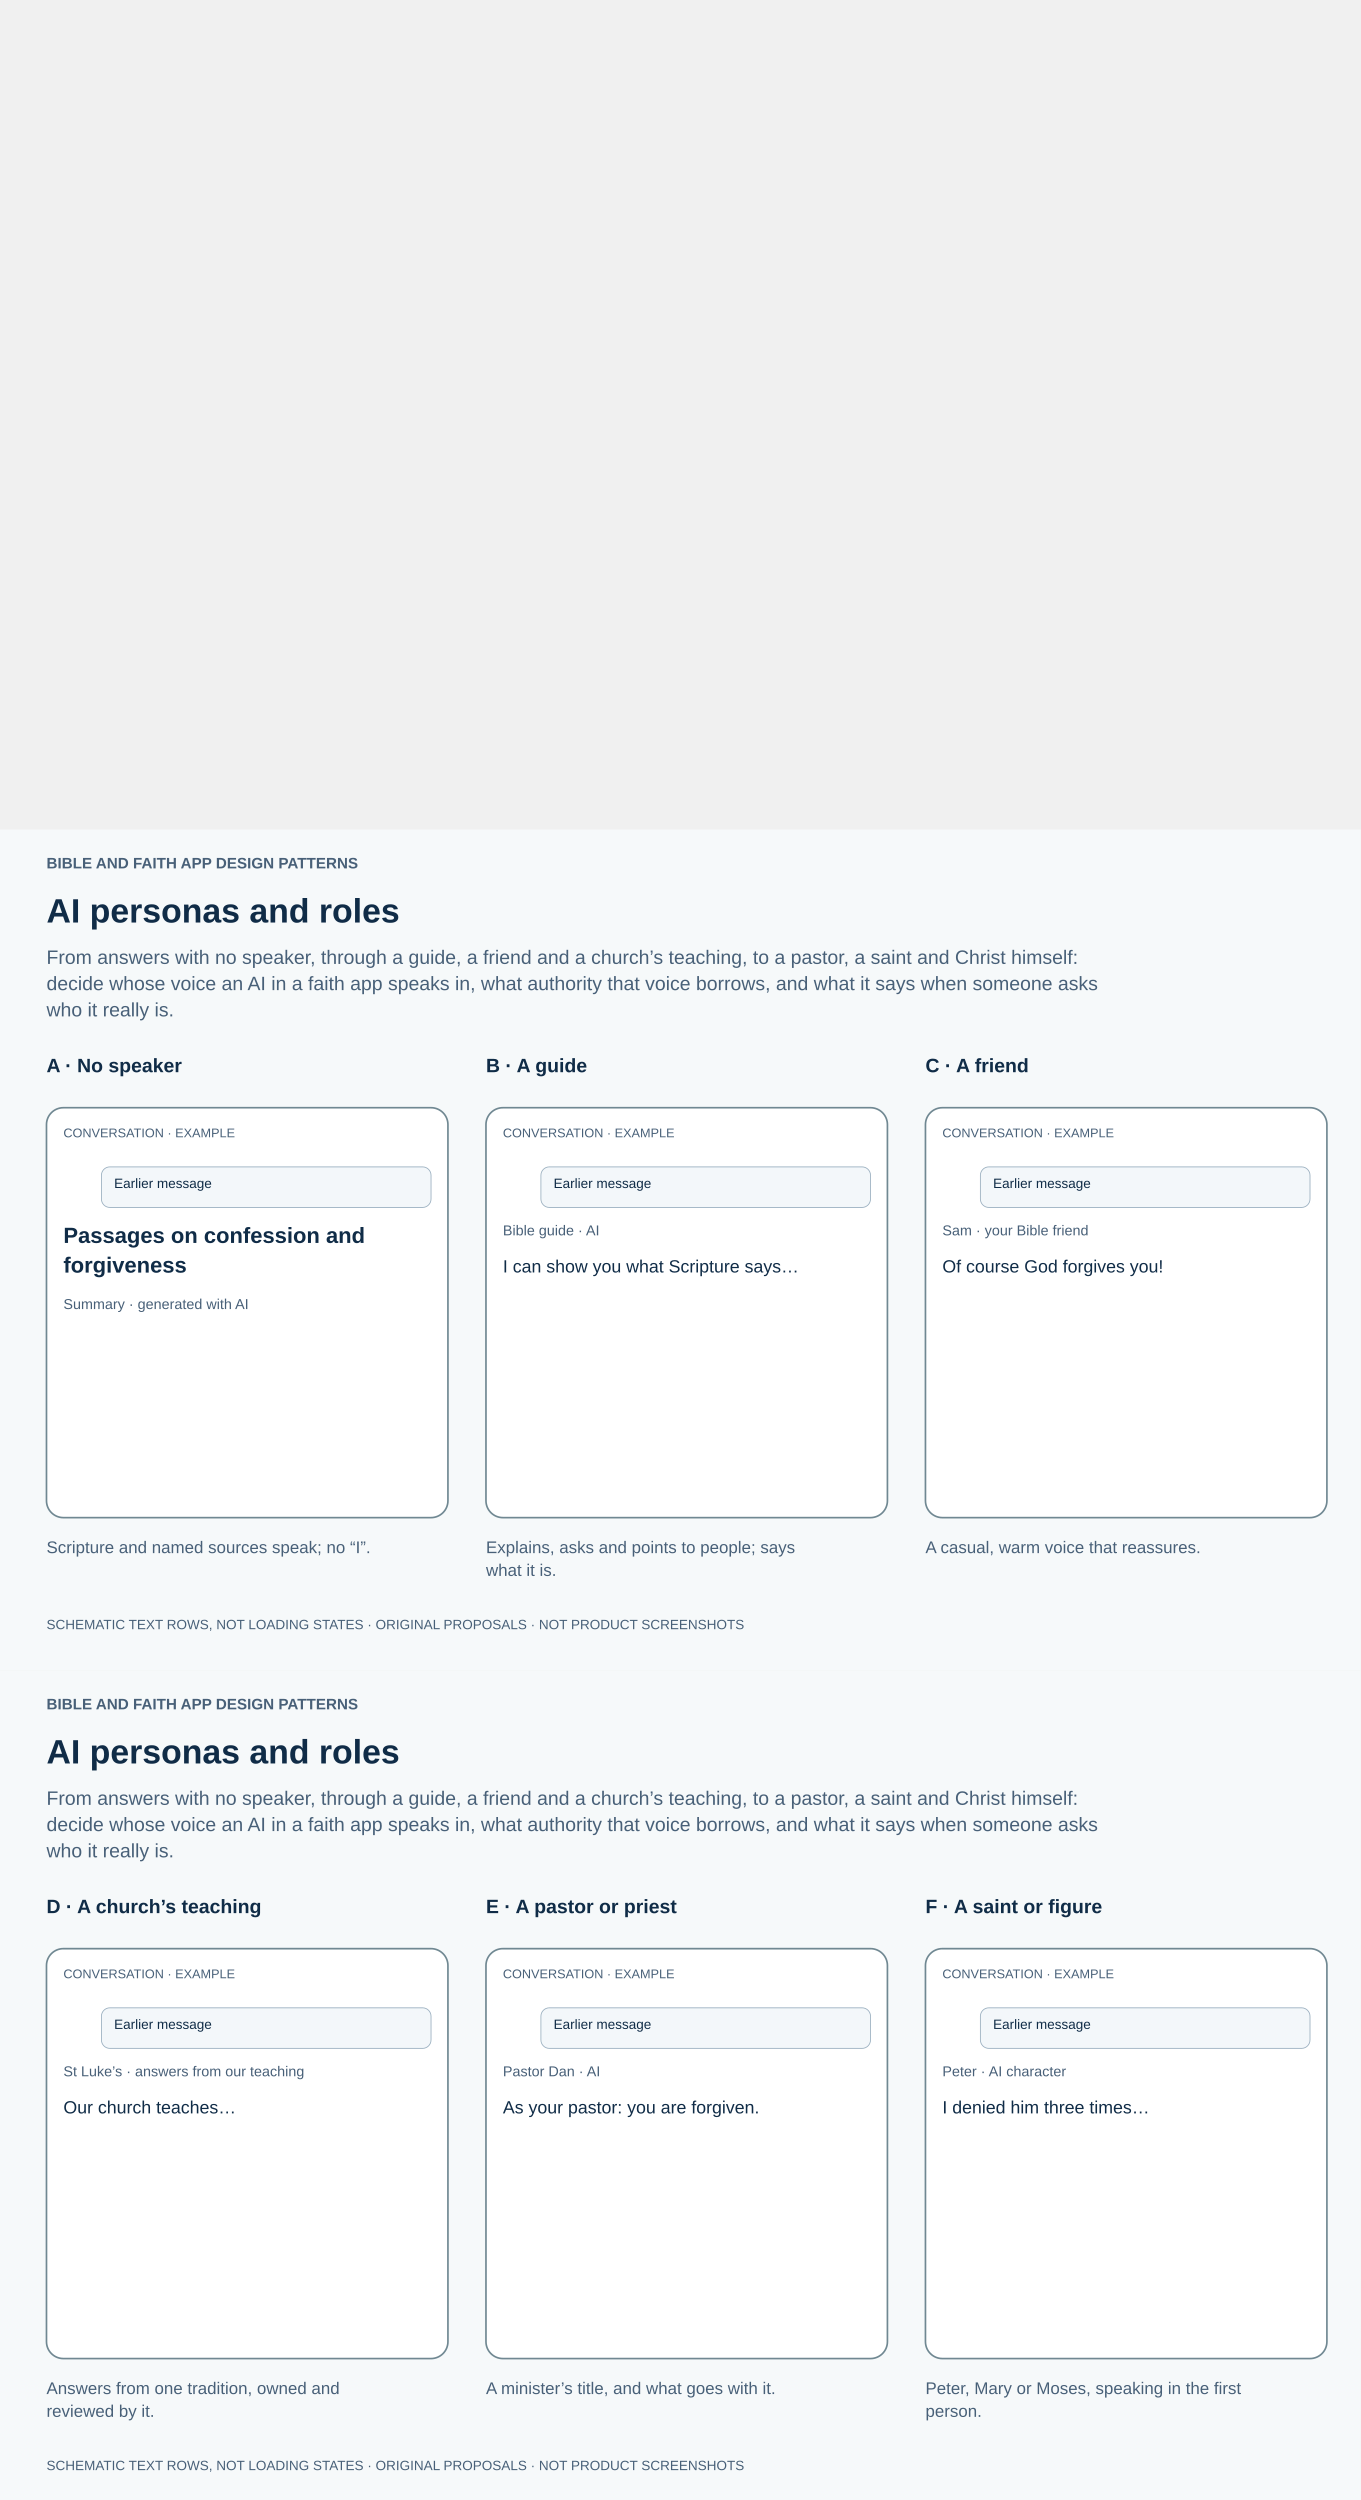
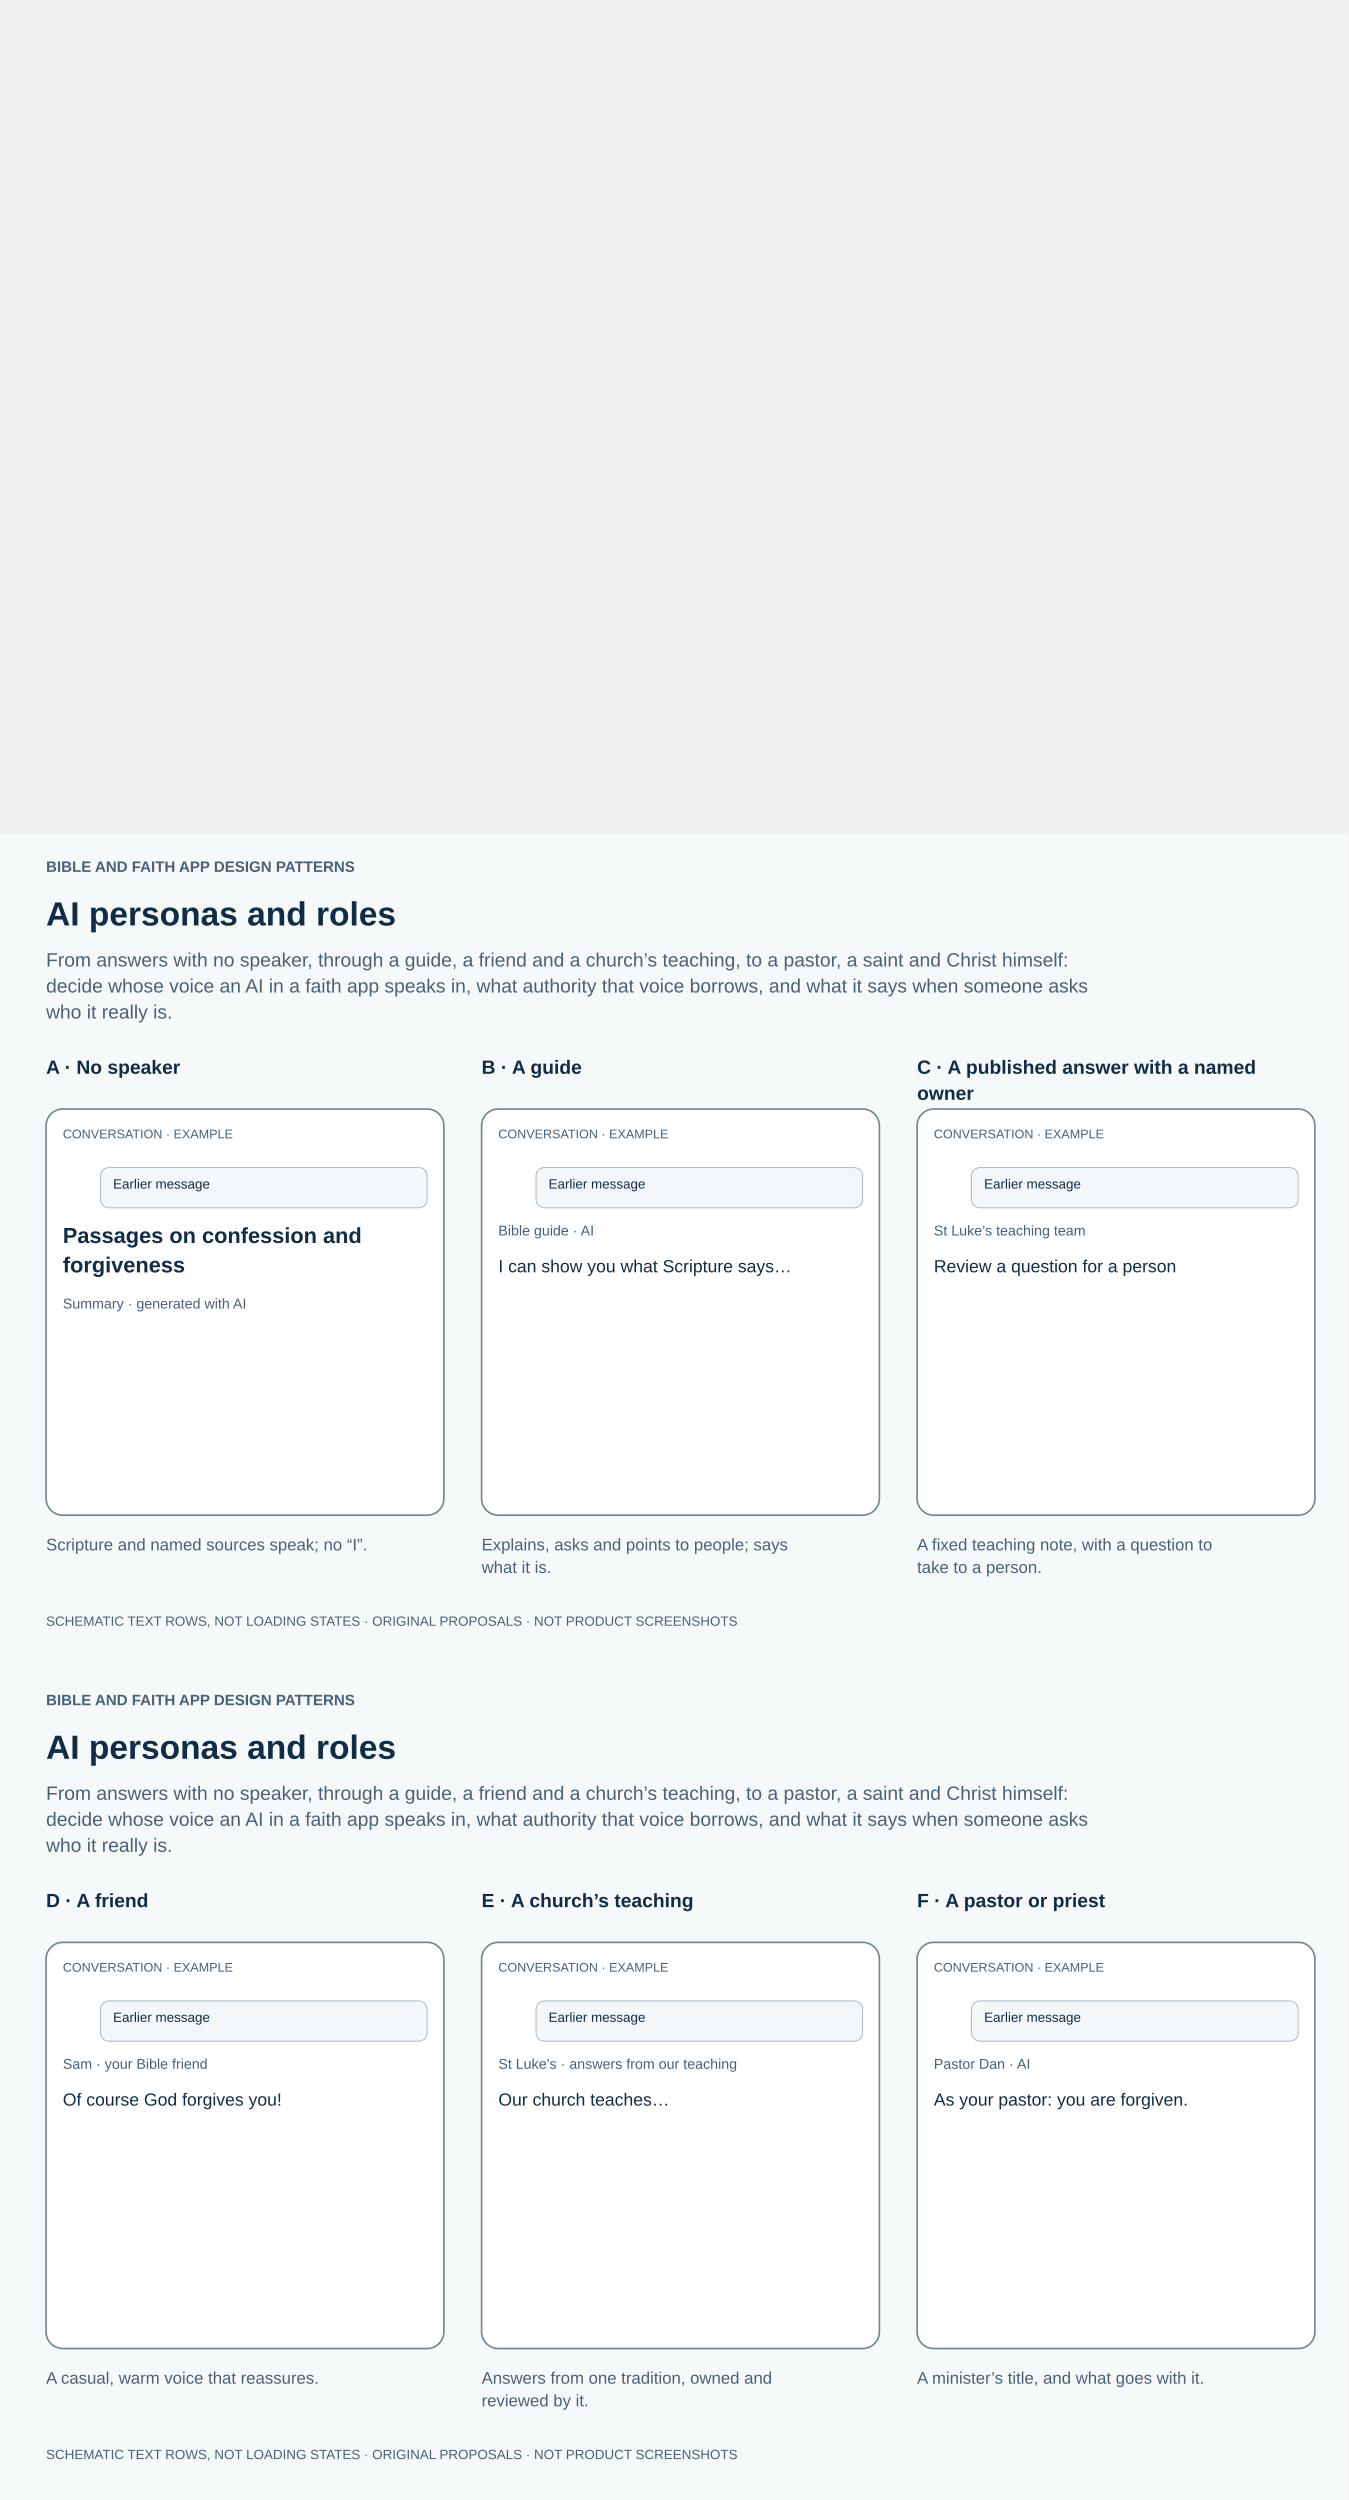
- <svg xmlns="http://www.w3.org/2000/svg" viewBox="0 0 1610 2958" role="img" aria-label="AI personas and roles" data-illustration-theme="light">
+ <svg xmlns="http://www.w3.org/2000/svg" viewBox="0 0 1610 2985" role="img" aria-label="AI personas and roles" data-illustration-theme="light">
  <svg y="0" viewBox="0 0 1610 995" role="img" aria-labelledby="title-0 desc-0">
    <rect width="1610" height="995" fill="#f6f9fa" />
    <g font-family="Arial, sans-serif">
      <text x="55" y="46" font-size="18" fill="#486078" font-weight="700">BIBLE AND FAITH APP DESIGN PATTERNS</text>
      <text x="55" y="110" font-size="40" fill="#102c47" font-weight="700">AI personas and roles</text>
      <text x="55" y="159.0" font-size="23" fill="#486078">From answers with no speaker, through a guide, a friend and a church’s teaching, to a pastor, a saint and Christ himself:</text>
      <text x="55" y="190.05" font-size="23" fill="#486078">decide whose voice an AI in a faith app speaks in, what authority that voice borrows, and what it says when someone asks</text>
      <text x="55" y="221.1" font-size="23" fill="#486078">who it really is.</text>
      <rect x="55" y="329.15" width="475" height="485.0" rx="20" fill="#ffffff" stroke="#708892" stroke-width="2" />
      <text x="55" y="287.15" font-size="23" fill="#102c47" font-weight="700">A · No speaker</text>
      <text x="75" y="364.15" font-size="15" fill="#486078">CONVERSATION · EXAMPLE</text>
      <rect x="120" y="399.15" width="390" height="48" rx="10" fill="#f3f7fa" stroke="#9aafbf" />
      <text x="135" y="424.15" font-size="16" fill="#102c47">Earlier message</text>
      <text x="75" y="489.15" font-size="26" fill="#102c47" font-weight="700">Passages on confession and</text>
      <text x="75" y="524.25" font-size="26" fill="#102c47" font-weight="700">forgiveness</text>
      <text x="75" y="567.35" font-size="17" fill="#486078">Summary · generated with AI</text>
      <rect x="575" y="329.15" width="475" height="485.0" rx="20" fill="#ffffff" stroke="#708892" stroke-width="2" />
      <text x="575" y="287.15" font-size="23" fill="#102c47" font-weight="700">B · A guide</text>
      <text x="595" y="364.15" font-size="15" fill="#486078">CONVERSATION · EXAMPLE</text>
      <rect x="640" y="399.15" width="390" height="48" rx="10" fill="#f3f7fa" stroke="#9aafbf" />
      <text x="655" y="424.15" font-size="16" fill="#102c47">Earlier message</text>
      <text x="595" y="480.15" font-size="17" fill="#486078">Bible guide · AI</text>
      <text x="595" y="524.1" font-size="21" fill="#102c47">I can show you what Scripture says…</text>
      <rect x="1095" y="329.15" width="475" height="485.0" rx="20" fill="#ffffff" stroke="#708892" stroke-width="2" />
-       <text x="1095" y="287.15" font-size="23" fill="#102c47" font-weight="700">C · A friend</text>
+       <text x="1095" y="287.15" font-size="23" fill="#102c47" font-weight="700">C · A published answer with a named</text>
+       <text x="1095" y="318.2" font-size="23" fill="#102c47" font-weight="700">owner</text>
      <text x="1115" y="364.15" font-size="15" fill="#486078">CONVERSATION · EXAMPLE</text>
      <rect x="1160" y="399.15" width="390" height="48" rx="10" fill="#f3f7fa" stroke="#9aafbf" />
      <text x="1175" y="424.15" font-size="16" fill="#102c47">Earlier message</text>
-       <text x="1115" y="480.15" font-size="17" fill="#486078">Sam · your Bible friend</text>
-       <text x="1115" y="524.1" font-size="21" fill="#102c47">Of course God forgives you!</text>
+       <text x="1115" y="480.15" font-size="17" fill="#486078">St Luke’s teaching team</text>
+       <text x="1115" y="524.1" font-size="21" fill="#102c47">Review a question for a person</text>
      <text x="55" y="856.15" font-size="20" fill="#486078">Scripture and named sources speak; no “I”.</text>
      <text x="575" y="856.15" font-size="20" fill="#486078">Explains, asks and points to people; says</text>
      <text x="575" y="883.15" font-size="20" fill="#486078">what it is.</text>
-       <text x="1095" y="856.15" font-size="20" fill="#486078">A casual, warm voice that reassures.</text>
+       <text x="1095" y="856.15" font-size="20" fill="#486078">A fixed teaching note, with a question to</text>
+       <text x="1095" y="883.15" font-size="20" fill="#486078">take to a person.</text>
      <text x="55" y="946.15" font-size="16" fill="#486078">SCHEMATIC TEXT ROWS, NOT LOADING STATES · ORIGINAL PROPOSALS · NOT PRODUCT SCREENSHOTS</text>
    </g>
  </svg>
  <svg y="995" viewBox="0 0 1610 995" role="img" aria-labelledby="title-3 desc-3">
    <rect width="1610" height="995" fill="#f6f9fa" />
    <g font-family="Arial, sans-serif">
      <text x="55" y="46" font-size="18" fill="#486078" font-weight="700">BIBLE AND FAITH APP DESIGN PATTERNS</text>
      <text x="55" y="110" font-size="40" fill="#102c47" font-weight="700">AI personas and roles</text>
      <text x="55" y="159.0" font-size="23" fill="#486078">From answers with no speaker, through a guide, a friend and a church’s teaching, to a pastor, a saint and Christ himself:</text>
      <text x="55" y="190.05" font-size="23" fill="#486078">decide whose voice an AI in a faith app speaks in, what authority that voice borrows, and what it says when someone asks</text>
      <text x="55" y="221.1" font-size="23" fill="#486078">who it really is.</text>
      <rect x="55" y="329.15" width="475" height="485.0" rx="20" fill="#ffffff" stroke="#708892" stroke-width="2" />
-       <text x="55" y="287.15" font-size="23" fill="#102c47" font-weight="700">D · A church’s teaching</text>
+       <text x="55" y="287.15" font-size="23" fill="#102c47" font-weight="700">D · A friend</text>
      <text x="75" y="364.15" font-size="15" fill="#486078">CONVERSATION · EXAMPLE</text>
      <rect x="120" y="399.15" width="390" height="48" rx="10" fill="#f3f7fa" stroke="#9aafbf" />
      <text x="135" y="424.15" font-size="16" fill="#102c47">Earlier message</text>
-       <text x="75" y="480.15" font-size="17" fill="#486078">St Luke’s · answers from our teaching</text>
-       <text x="75" y="524.1" font-size="21" fill="#102c47">Our church teaches…</text>
+       <text x="75" y="480.15" font-size="17" fill="#486078">Sam · your Bible friend</text>
+       <text x="75" y="524.1" font-size="21" fill="#102c47">Of course God forgives you!</text>
      <rect x="575" y="329.15" width="475" height="485.0" rx="20" fill="#ffffff" stroke="#708892" stroke-width="2" />
-       <text x="575" y="287.15" font-size="23" fill="#102c47" font-weight="700">E · A pastor or priest</text>
+       <text x="575" y="287.15" font-size="23" fill="#102c47" font-weight="700">E · A church’s teaching</text>
      <text x="595" y="364.15" font-size="15" fill="#486078">CONVERSATION · EXAMPLE</text>
      <rect x="640" y="399.15" width="390" height="48" rx="10" fill="#f3f7fa" stroke="#9aafbf" />
      <text x="655" y="424.15" font-size="16" fill="#102c47">Earlier message</text>
-       <text x="595" y="480.15" font-size="17" fill="#486078">Pastor Dan · AI</text>
-       <text x="595" y="524.1" font-size="21" fill="#102c47">As your pastor: you are forgiven.</text>
+       <text x="595" y="480.15" font-size="17" fill="#486078">St Luke’s · answers from our teaching</text>
+       <text x="595" y="524.1" font-size="21" fill="#102c47">Our church teaches…</text>
      <rect x="1095" y="329.15" width="475" height="485.0" rx="20" fill="#ffffff" stroke="#708892" stroke-width="2" />
-       <text x="1095" y="287.15" font-size="23" fill="#102c47" font-weight="700">F · A saint or figure</text>
+       <text x="1095" y="287.15" font-size="23" fill="#102c47" font-weight="700">F · A pastor or priest</text>
      <text x="1115" y="364.15" font-size="15" fill="#486078">CONVERSATION · EXAMPLE</text>
      <rect x="1160" y="399.15" width="390" height="48" rx="10" fill="#f3f7fa" stroke="#9aafbf" />
      <text x="1175" y="424.15" font-size="16" fill="#102c47">Earlier message</text>
-       <text x="1115" y="480.15" font-size="17" fill="#486078">Peter · AI character</text>
-       <text x="1115" y="524.1" font-size="21" fill="#102c47">I denied him three times…</text>
-       <text x="55" y="856.15" font-size="20" fill="#486078">Answers from one tradition, owned and</text>
-       <text x="55" y="883.15" font-size="20" fill="#486078">reviewed by it.</text>
-       <text x="575" y="856.15" font-size="20" fill="#486078">A minister’s title, and what goes with it.</text>
-       <text x="1095" y="856.15" font-size="20" fill="#486078">Peter, Mary or Moses, speaking in the first</text>
-       <text x="1095" y="883.15" font-size="20" fill="#486078">person.</text>
+       <text x="1115" y="480.15" font-size="17" fill="#486078">Pastor Dan · AI</text>
+       <text x="1115" y="524.1" font-size="21" fill="#102c47">As your pastor: you are forgiven.</text>
+       <text x="55" y="856.15" font-size="20" fill="#486078">A casual, warm voice that reassures.</text>
+       <text x="575" y="856.15" font-size="20" fill="#486078">Answers from one tradition, owned and</text>
+       <text x="575" y="883.15" font-size="20" fill="#486078">reviewed by it.</text>
+       <text x="1095" y="856.15" font-size="20" fill="#486078">A minister’s title, and what goes with it.</text>
      <text x="55" y="946.15" font-size="16" fill="#486078">SCHEMATIC TEXT ROWS, NOT LOADING STATES · ORIGINAL PROPOSALS · NOT PRODUCT SCREENSHOTS</text>
    </g>
  </svg>
-   <svg y="1990" viewBox="0 0 1610 968" role="img" aria-labelledby="title-6 desc-6">
-     <rect width="1610" height="968" fill="#f6f9fa" />
+   <svg y="1990" viewBox="0 0 1610 995" role="img" aria-labelledby="title-6 desc-6">
+     <rect width="1610" height="995" fill="#f6f9fa" />
    <g font-family="Arial, sans-serif">
      <text x="55" y="46" font-size="18" fill="#486078" font-weight="700">BIBLE AND FAITH APP DESIGN PATTERNS</text>
      <text x="55" y="110" font-size="40" fill="#102c47" font-weight="700">AI personas and roles</text>
      <text x="55" y="159.0" font-size="23" fill="#486078">From answers with no speaker, through a guide, a friend and a church’s teaching, to a pastor, a saint and Christ himself:</text>
      <text x="55" y="190.05" font-size="23" fill="#486078">decide whose voice an AI in a faith app speaks in, what authority that voice borrows, and what it says when someone asks</text>
      <text x="55" y="221.1" font-size="23" fill="#486078">who it really is.</text>
      <rect x="55" y="329.15" width="475" height="485.0" rx="20" fill="#ffffff" stroke="#708892" stroke-width="2" />
-       <text x="55" y="287.15" font-size="23" fill="#102c47" font-weight="700">G · Christ or God</text>
+       <text x="55" y="287.15" font-size="23" fill="#102c47" font-weight="700">G · A saint or figure</text>
      <text x="75" y="364.15" font-size="15" fill="#486078">CONVERSATION · EXAMPLE</text>
      <rect x="120" y="399.15" width="390" height="48" rx="10" fill="#f3f7fa" stroke="#9aafbf" />
      <text x="135" y="424.15" font-size="16" fill="#102c47">Earlier message</text>
-       <text x="75" y="480.15" font-size="17" fill="#486078">Jesus · AI character</text>
-       <text x="75" y="524.1" font-size="21" fill="#102c47">My child, I forgive you.</text>
-       <text x="55" y="856.15" font-size="20" fill="#486078">Generated words in God’s own voice.</text>
-       <text x="55" y="919.15" font-size="16" fill="#486078">SCHEMATIC TEXT ROWS, NOT LOADING STATES · ORIGINAL PROPOSALS · NOT PRODUCT SCREENSHOTS</text>
+       <text x="75" y="480.15" font-size="17" fill="#486078">Peter · AI character</text>
+       <text x="75" y="524.1" font-size="21" fill="#102c47">I denied him three times…</text>
+       <rect x="575" y="329.15" width="475" height="485.0" rx="20" fill="#ffffff" stroke="#708892" stroke-width="2" />
+       <text x="575" y="287.15" font-size="23" fill="#102c47" font-weight="700">H · Christ or God</text>
+       <text x="595" y="364.15" font-size="15" fill="#486078">CONVERSATION · EXAMPLE</text>
+       <rect x="640" y="399.15" width="390" height="48" rx="10" fill="#f3f7fa" stroke="#9aafbf" />
+       <text x="655" y="424.15" font-size="16" fill="#102c47">Earlier message</text>
+       <text x="595" y="480.15" font-size="17" fill="#486078">Jesus · AI character</text>
+       <text x="595" y="524.1" font-size="21" fill="#102c47">My child, I forgive you.</text>
+       <text x="55" y="856.15" font-size="20" fill="#486078">Peter, Mary or Moses, speaking in the first</text>
+       <text x="55" y="883.15" font-size="20" fill="#486078">person.</text>
+       <text x="575" y="856.15" font-size="20" fill="#486078">Generated words in God’s own voice.</text>
+       <text x="55" y="946.15" font-size="16" fill="#486078">SCHEMATIC TEXT ROWS, NOT LOADING STATES · ORIGINAL PROPOSALS · NOT PRODUCT SCREENSHOTS</text>
    </g>
  </svg>
</svg>
